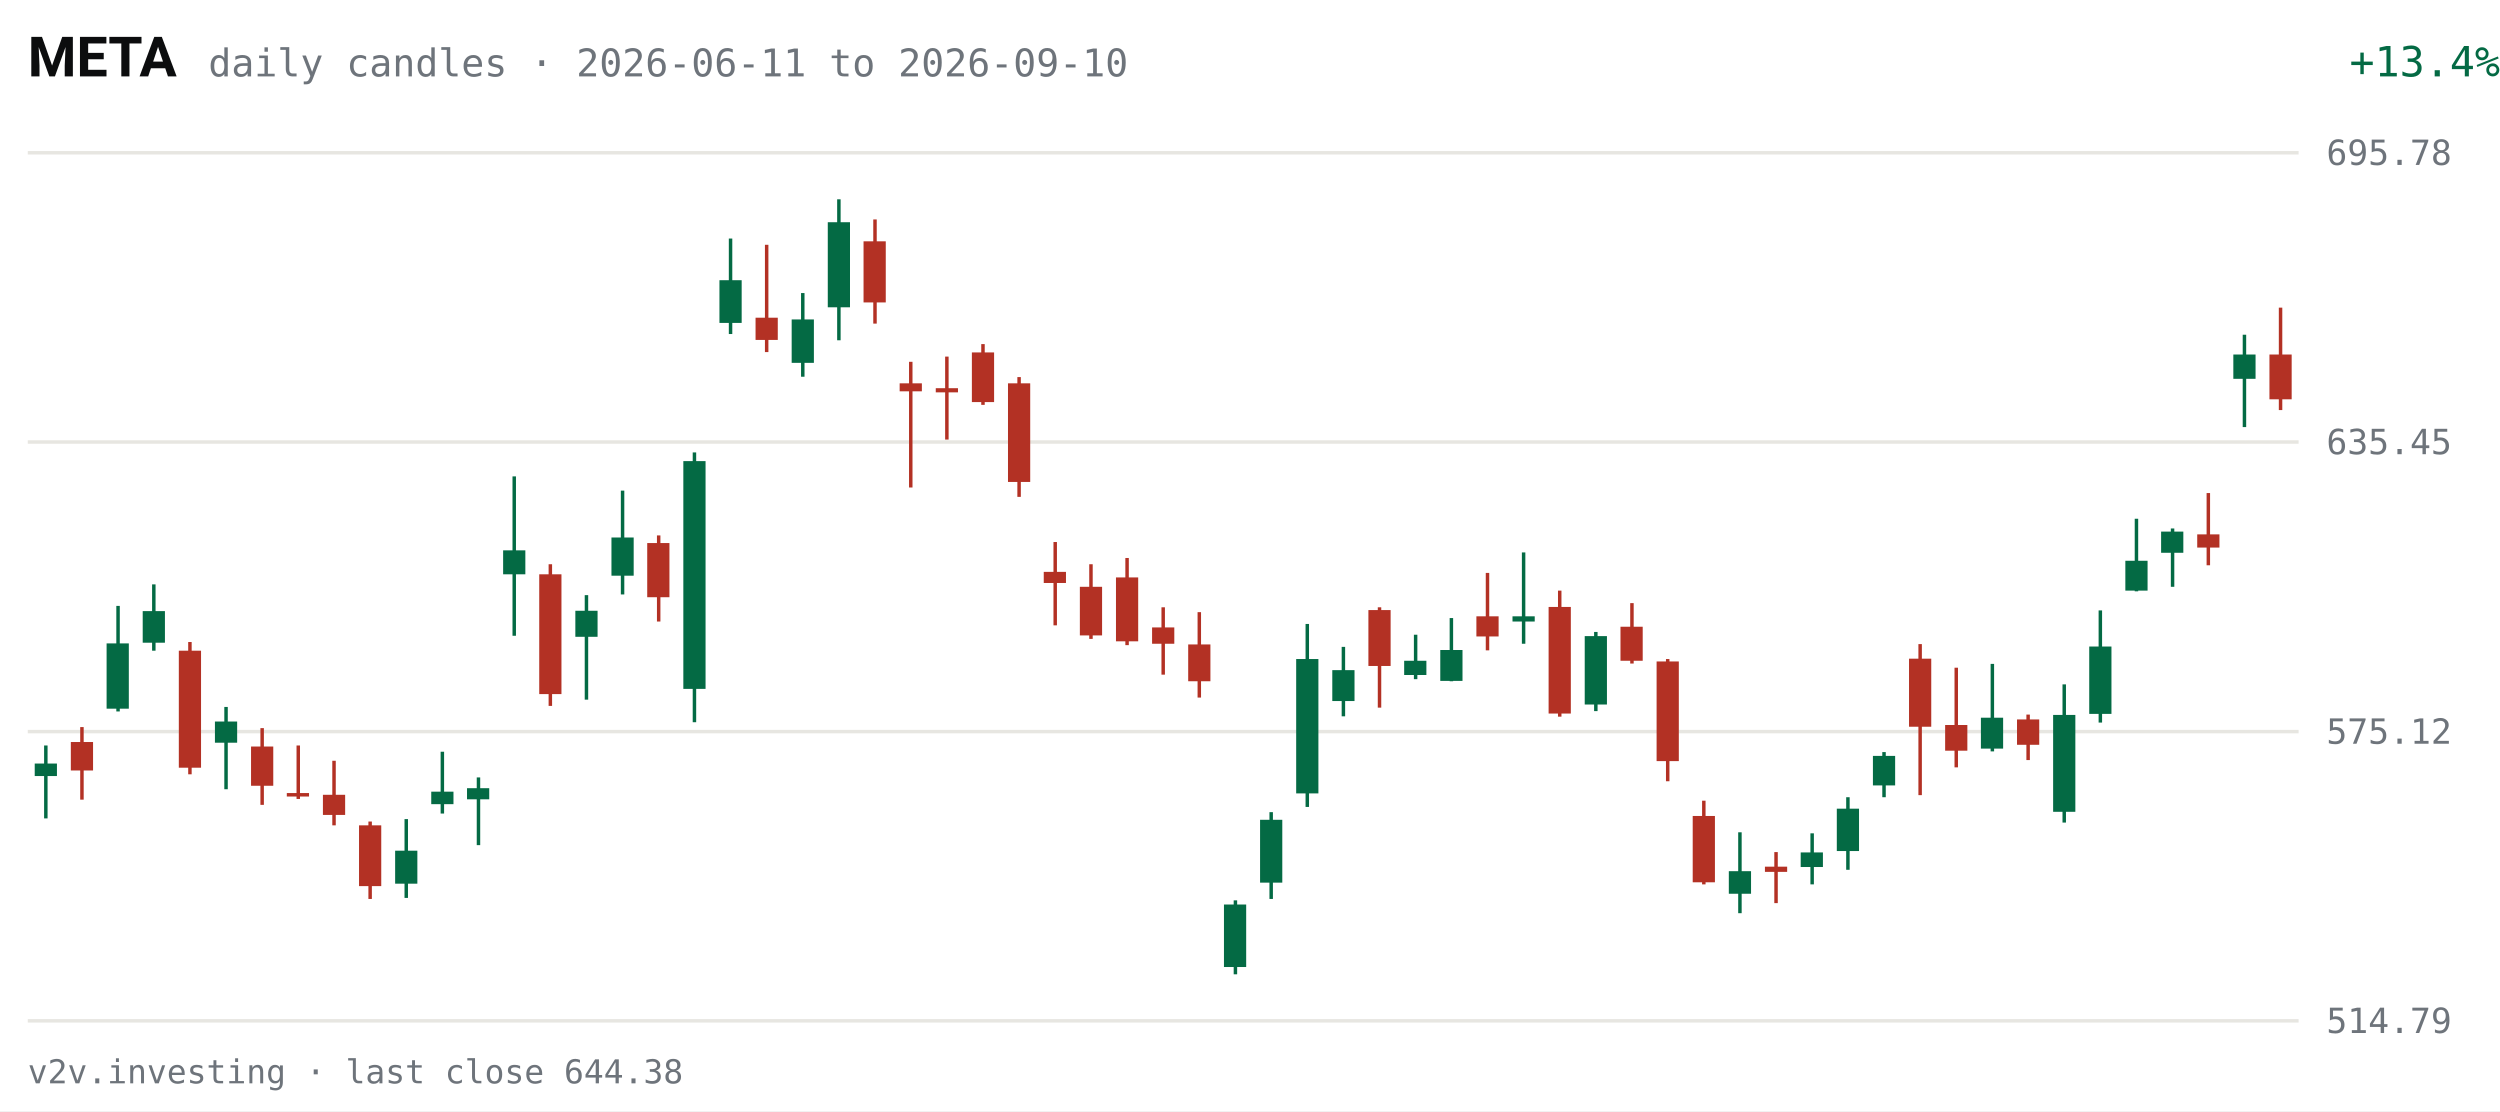
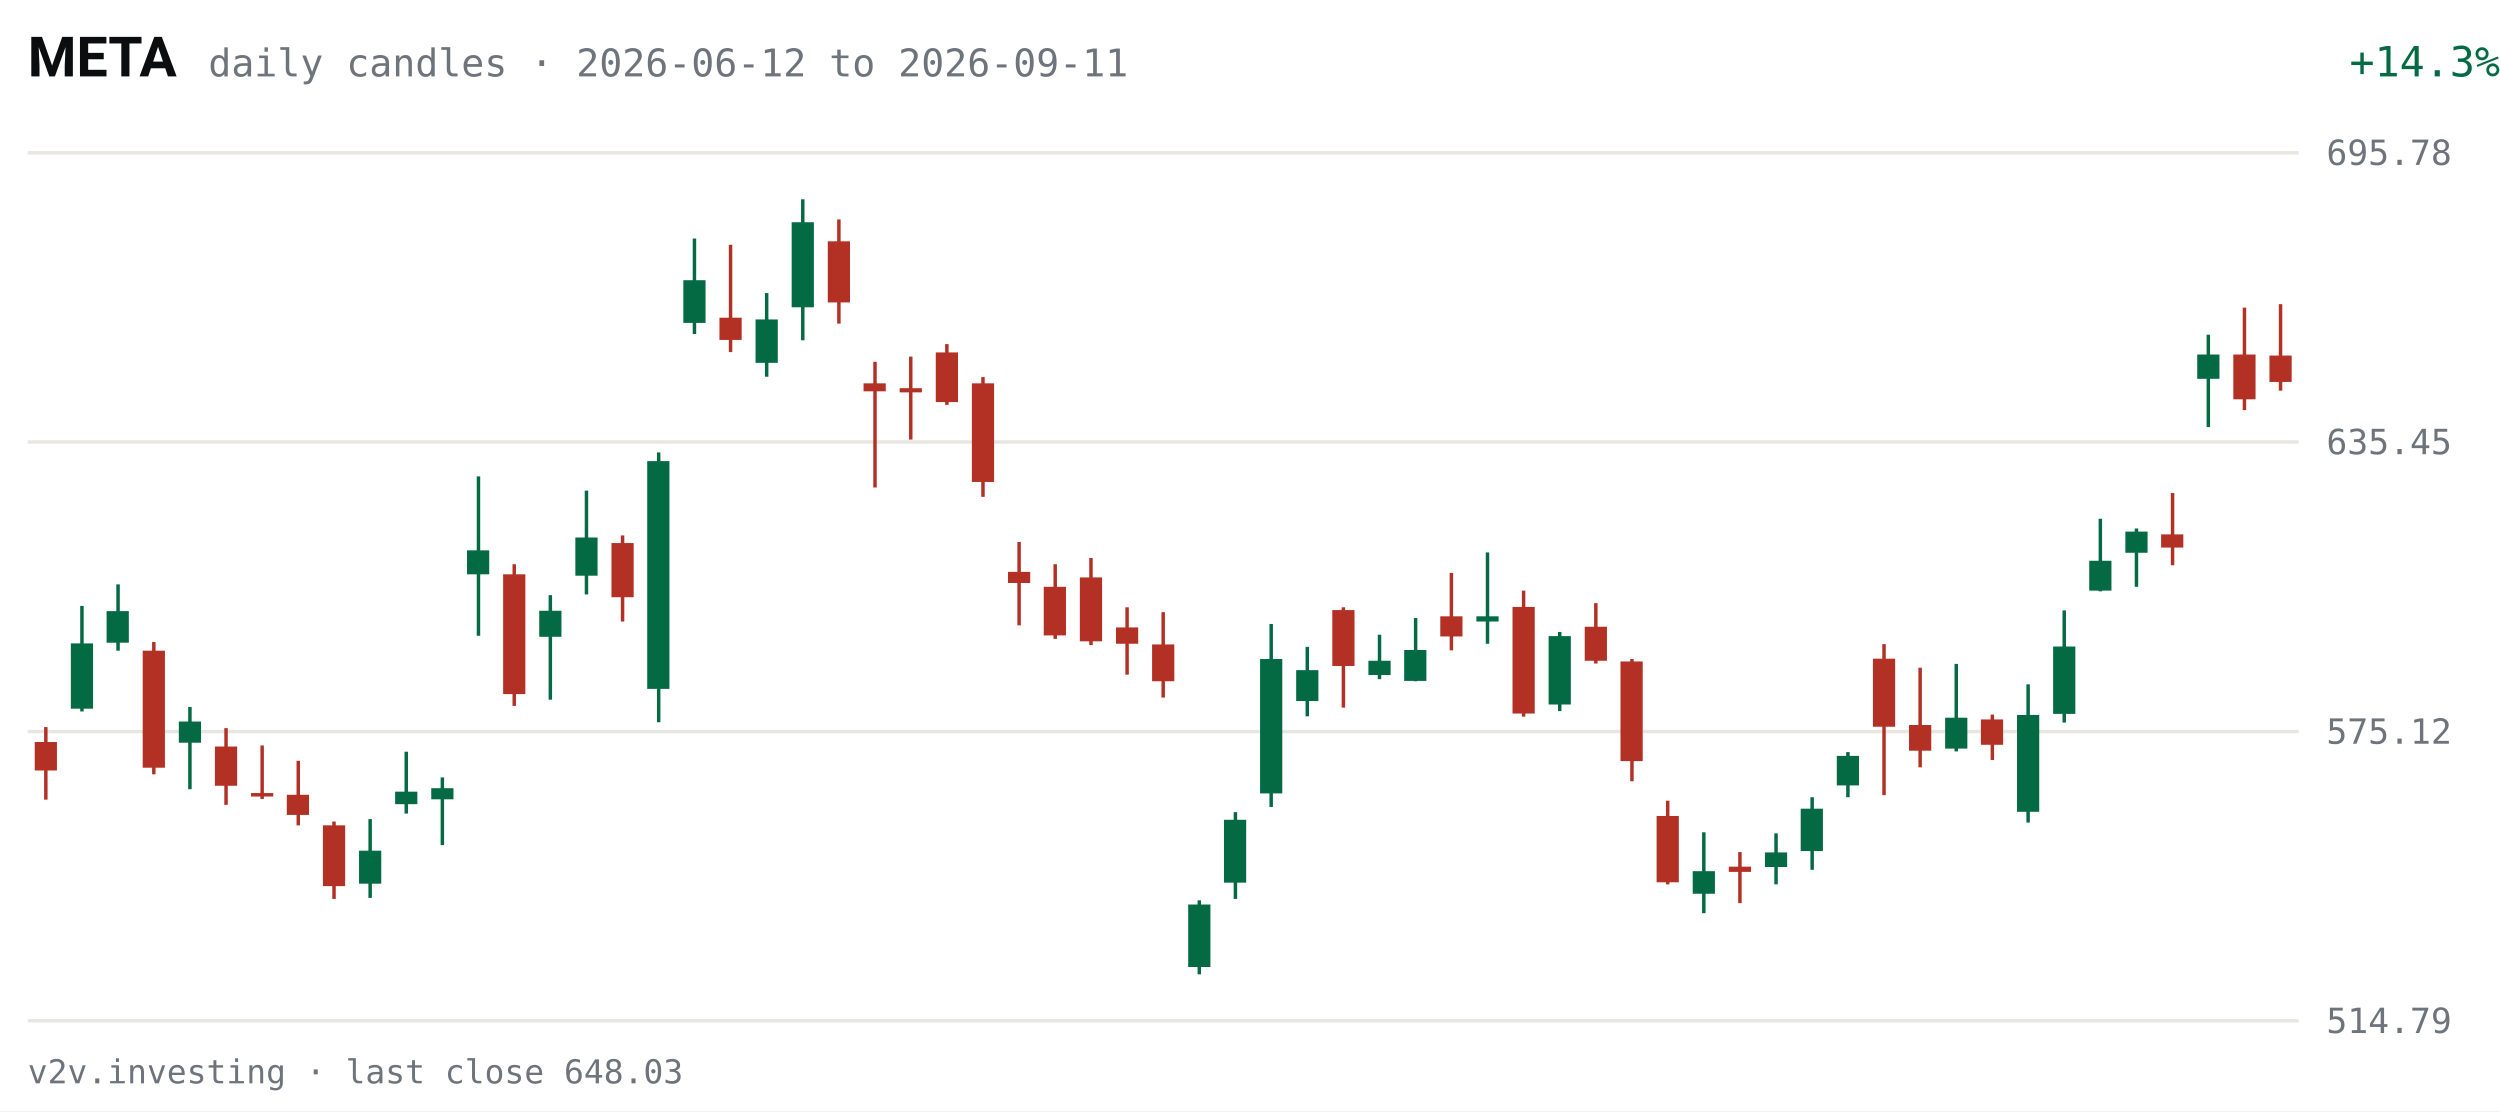
<svg xmlns="http://www.w3.org/2000/svg" viewBox="0 0 720 320" width="720" height="320" role="img" aria-label="META daily candles, last 63 sessions">
  <rect width="720" height="320" fill="#FFFFFF" />
  <text x="8" y="22" fill="#0C0D0E" font-size="16" font-weight="600" font-family="system-ui,-apple-system,Segoe UI,Roboto,sans-serif">META</text>
-   <text x="60" y="22" fill="#6E747B" font-size="11" font-family="ui-monospace,SFMono-Regular,Menlo,Consolas,monospace">daily candles · 2026-06-11 to 2026-09-10</text>
-   <text x="670" y="22" fill="#046A44" font-size="12" text-anchor="end" font-family="ui-monospace,SFMono-Regular,Menlo,Consolas,monospace" transform="translate(50,0)">+13.4%</text>
+   <text x="60" y="22" fill="#6E747B" font-size="11" font-family="ui-monospace,SFMono-Regular,Menlo,Consolas,monospace">daily candles · 2026-06-12 to 2026-09-11</text>
+   <text x="670" y="22" fill="#046A44" font-size="12" text-anchor="end" font-family="ui-monospace,SFMono-Regular,Menlo,Consolas,monospace" transform="translate(50,0)">+14.3%</text>
  <g font-family="ui-monospace,SFMono-Regular,Menlo,Consolas,monospace">
    <line x1="8" y1="294.0" x2="662" y2="294.0" stroke="#E7E6E1" stroke-width="1" />
    <text x="670" y="297.5" fill="#6E747B" font-size="10">514.79</text>
    <line x1="8" y1="210.7" x2="662" y2="210.7" stroke="#E7E6E1" stroke-width="1" />
    <text x="670" y="214.2" fill="#6E747B" font-size="10">575.12</text>
    <line x1="8" y1="127.3" x2="662" y2="127.3" stroke="#E7E6E1" stroke-width="1" />
    <text x="670" y="130.8" fill="#6E747B" font-size="10">635.45</text>
    <line x1="8" y1="44.0" x2="662" y2="44.0" stroke="#E7E6E1" stroke-width="1" />
    <text x="670" y="47.5" fill="#6E747B" font-size="10">695.78</text>
-     <line x1="13.2" y1="214.7" x2="13.2" y2="235.7" stroke="#046A44" stroke-width="1" />
-     <rect x="10.0" y="219.9" width="6.4" height="3.6" fill="#046A44" />
-     <line x1="23.6" y1="209.4" x2="23.6" y2="230.3" stroke="#B33124" stroke-width="1" />
-     <rect x="20.4" y="213.7" width="6.4" height="8.2" fill="#B33124" />
-     <line x1="34.0" y1="174.5" x2="34.0" y2="204.9" stroke="#046A44" stroke-width="1" />
-     <rect x="30.7" y="185.3" width="6.4" height="18.8" fill="#046A44" />
-     <line x1="44.3" y1="168.3" x2="44.3" y2="187.4" stroke="#046A44" stroke-width="1" />
-     <rect x="41.1" y="176.0" width="6.4" height="9.1" fill="#046A44" />
-     <line x1="54.7" y1="184.9" x2="54.7" y2="223.0" stroke="#B33124" stroke-width="1" />
-     <rect x="51.5" y="187.4" width="6.4" height="33.7" fill="#B33124" />
-     <line x1="65.1" y1="203.6" x2="65.1" y2="227.3" stroke="#046A44" stroke-width="1" />
-     <rect x="61.9" y="207.8" width="6.4" height="6.1" fill="#046A44" />
-     <line x1="75.5" y1="209.7" x2="75.5" y2="231.8" stroke="#B33124" stroke-width="1" />
-     <rect x="72.3" y="215.0" width="6.4" height="11.3" fill="#B33124" />
-     <line x1="85.9" y1="214.7" x2="85.9" y2="230.1" stroke="#B33124" stroke-width="1" />
-     <rect x="82.6" y="228.4" width="6.4" height="1.0" fill="#B33124" />
-     <line x1="96.2" y1="219.1" x2="96.2" y2="237.7" stroke="#B33124" stroke-width="1" />
-     <rect x="93.0" y="228.9" width="6.4" height="5.8" fill="#B33124" />
-     <line x1="106.6" y1="236.6" x2="106.6" y2="258.9" stroke="#B33124" stroke-width="1" />
-     <rect x="103.4" y="237.7" width="6.4" height="17.5" fill="#B33124" />
-     <line x1="117.0" y1="235.9" x2="117.0" y2="258.6" stroke="#046A44" stroke-width="1" />
-     <rect x="113.8" y="245.0" width="6.4" height="9.5" fill="#046A44" />
-     <line x1="127.4" y1="216.5" x2="127.4" y2="234.3" stroke="#046A44" stroke-width="1" />
-     <rect x="124.2" y="228.0" width="6.4" height="3.6" fill="#046A44" />
-     <line x1="137.8" y1="223.9" x2="137.8" y2="243.4" stroke="#046A44" stroke-width="1" />
-     <rect x="134.5" y="227.0" width="6.4" height="3.2" fill="#046A44" />
-     <line x1="148.1" y1="137.2" x2="148.1" y2="183.1" stroke="#046A44" stroke-width="1" />
-     <rect x="144.9" y="158.5" width="6.4" height="6.9" fill="#046A44" />
-     <line x1="158.5" y1="162.5" x2="158.5" y2="203.3" stroke="#B33124" stroke-width="1" />
-     <rect x="155.3" y="165.4" width="6.4" height="34.5" fill="#B33124" />
-     <line x1="168.9" y1="171.4" x2="168.9" y2="201.5" stroke="#046A44" stroke-width="1" />
-     <rect x="165.7" y="175.9" width="6.4" height="7.5" fill="#046A44" />
-     <line x1="179.3" y1="141.3" x2="179.3" y2="171.2" stroke="#046A44" stroke-width="1" />
-     <rect x="176.1" y="154.8" width="6.4" height="11.0" fill="#046A44" />
-     <line x1="189.7" y1="154.2" x2="189.7" y2="179.0" stroke="#B33124" stroke-width="1" />
-     <rect x="186.4" y="156.4" width="6.4" height="15.6" fill="#B33124" />
-     <line x1="200.0" y1="130.3" x2="200.0" y2="208.0" stroke="#046A44" stroke-width="1" />
-     <rect x="196.8" y="132.8" width="6.4" height="65.6" fill="#046A44" />
-     <line x1="210.4" y1="68.7" x2="210.4" y2="96.2" stroke="#046A44" stroke-width="1" />
-     <rect x="207.2" y="80.7" width="6.4" height="12.3" fill="#046A44" />
-     <line x1="220.8" y1="70.5" x2="220.8" y2="101.4" stroke="#B33124" stroke-width="1" />
-     <rect x="217.6" y="91.5" width="6.4" height="6.4" fill="#B33124" />
-     <line x1="231.2" y1="84.4" x2="231.2" y2="108.5" stroke="#046A44" stroke-width="1" />
-     <rect x="228.0" y="92.0" width="6.4" height="12.5" fill="#046A44" />
-     <line x1="241.6" y1="57.4" x2="241.6" y2="98.0" stroke="#046A44" stroke-width="1" />
-     <rect x="238.4" y="64.0" width="6.4" height="24.5" fill="#046A44" />
-     <line x1="252.0" y1="63.2" x2="252.0" y2="93.2" stroke="#B33124" stroke-width="1" />
-     <rect x="248.7" y="69.5" width="6.4" height="17.6" fill="#B33124" />
-     <line x1="262.3" y1="104.2" x2="262.3" y2="140.4" stroke="#B33124" stroke-width="1" />
-     <rect x="259.1" y="110.4" width="6.4" height="2.3" fill="#B33124" />
-     <line x1="272.7" y1="102.7" x2="272.7" y2="126.6" stroke="#B33124" stroke-width="1" />
-     <rect x="269.5" y="111.8" width="6.4" height="1.2" fill="#B33124" />
-     <line x1="283.1" y1="99.1" x2="283.1" y2="116.6" stroke="#B33124" stroke-width="1" />
-     <rect x="279.9" y="101.5" width="6.4" height="14.3" fill="#B33124" />
-     <line x1="293.5" y1="108.6" x2="293.5" y2="143.1" stroke="#B33124" stroke-width="1" />
-     <rect x="290.3" y="110.4" width="6.4" height="28.4" fill="#B33124" />
-     <line x1="303.9" y1="156.1" x2="303.9" y2="180.1" stroke="#B33124" stroke-width="1" />
-     <rect x="300.6" y="164.7" width="6.4" height="3.2" fill="#B33124" />
-     <line x1="314.2" y1="162.5" x2="314.2" y2="184.0" stroke="#B33124" stroke-width="1" />
-     <rect x="311.0" y="169.0" width="6.4" height="14.0" fill="#B33124" />
-     <line x1="324.6" y1="160.7" x2="324.6" y2="185.8" stroke="#B33124" stroke-width="1" />
-     <rect x="321.4" y="166.3" width="6.4" height="18.4" fill="#B33124" />
-     <line x1="335.0" y1="174.9" x2="335.0" y2="194.3" stroke="#B33124" stroke-width="1" />
-     <rect x="331.8" y="180.7" width="6.4" height="4.7" fill="#B33124" />
-     <line x1="345.4" y1="176.3" x2="345.4" y2="200.9" stroke="#B33124" stroke-width="1" />
-     <rect x="342.2" y="185.6" width="6.4" height="10.6" fill="#B33124" />
-     <line x1="355.8" y1="259.3" x2="355.8" y2="280.6" stroke="#046A44" stroke-width="1" />
-     <rect x="352.5" y="260.5" width="6.4" height="18.0" fill="#046A44" />
-     <line x1="366.1" y1="233.9" x2="366.1" y2="258.9" stroke="#046A44" stroke-width="1" />
-     <rect x="362.9" y="236.1" width="6.4" height="18.1" fill="#046A44" />
-     <line x1="376.5" y1="179.7" x2="376.5" y2="232.4" stroke="#046A44" stroke-width="1" />
-     <rect x="373.3" y="189.8" width="6.4" height="38.7" fill="#046A44" />
-     <line x1="386.9" y1="186.3" x2="386.9" y2="206.3" stroke="#046A44" stroke-width="1" />
-     <rect x="383.7" y="193.0" width="6.4" height="8.9" fill="#046A44" />
-     <line x1="397.3" y1="174.9" x2="397.3" y2="203.8" stroke="#B33124" stroke-width="1" />
-     <rect x="394.1" y="175.7" width="6.4" height="16.1" fill="#B33124" />
-     <line x1="407.7" y1="182.8" x2="407.7" y2="195.6" stroke="#046A44" stroke-width="1" />
-     <rect x="404.4" y="190.3" width="6.4" height="4.1" fill="#046A44" />
-     <line x1="418.0" y1="178.0" x2="418.0" y2="196.2" stroke="#046A44" stroke-width="1" />
-     <rect x="414.8" y="187.2" width="6.4" height="8.9" fill="#046A44" />
-     <line x1="428.4" y1="165.0" x2="428.4" y2="187.3" stroke="#B33124" stroke-width="1" />
-     <rect x="425.2" y="177.5" width="6.4" height="5.8" fill="#B33124" />
-     <line x1="438.8" y1="159.1" x2="438.8" y2="185.4" stroke="#046A44" stroke-width="1" />
-     <rect x="435.6" y="177.5" width="6.4" height="1.5" fill="#046A44" />
-     <line x1="449.2" y1="170.1" x2="449.2" y2="206.4" stroke="#B33124" stroke-width="1" />
-     <rect x="446.0" y="174.8" width="6.4" height="30.7" fill="#B33124" />
-     <line x1="459.6" y1="182.0" x2="459.6" y2="204.8" stroke="#046A44" stroke-width="1" />
-     <rect x="456.4" y="183.2" width="6.4" height="19.7" fill="#046A44" />
-     <line x1="470.0" y1="173.7" x2="470.0" y2="191.1" stroke="#B33124" stroke-width="1" />
-     <rect x="466.7" y="180.5" width="6.4" height="9.8" fill="#B33124" />
-     <line x1="480.3" y1="189.8" x2="480.3" y2="225.0" stroke="#B33124" stroke-width="1" />
-     <rect x="477.1" y="190.5" width="6.4" height="28.7" fill="#B33124" />
-     <line x1="490.7" y1="230.6" x2="490.7" y2="254.7" stroke="#B33124" stroke-width="1" />
-     <rect x="487.5" y="235.0" width="6.4" height="19.1" fill="#B33124" />
-     <line x1="501.1" y1="239.7" x2="501.1" y2="263.0" stroke="#046A44" stroke-width="1" />
-     <rect x="497.9" y="250.9" width="6.4" height="6.5" fill="#046A44" />
-     <line x1="511.5" y1="245.4" x2="511.5" y2="260.1" stroke="#B33124" stroke-width="1" />
-     <rect x="508.3" y="249.6" width="6.4" height="1.5" fill="#B33124" />
-     <line x1="521.9" y1="240.0" x2="521.9" y2="254.7" stroke="#046A44" stroke-width="1" />
-     <rect x="518.6" y="245.5" width="6.4" height="4.2" fill="#046A44" />
-     <line x1="532.2" y1="229.6" x2="532.2" y2="250.5" stroke="#046A44" stroke-width="1" />
-     <rect x="529.0" y="232.9" width="6.4" height="12.2" fill="#046A44" />
-     <line x1="542.6" y1="216.6" x2="542.6" y2="229.6" stroke="#046A44" stroke-width="1" />
-     <rect x="539.4" y="217.7" width="6.4" height="8.5" fill="#046A44" />
-     <line x1="553.0" y1="185.5" x2="553.0" y2="229.0" stroke="#B33124" stroke-width="1" />
-     <rect x="549.8" y="189.7" width="6.4" height="19.6" fill="#B33124" />
-     <line x1="563.4" y1="192.3" x2="563.4" y2="221.0" stroke="#B33124" stroke-width="1" />
-     <rect x="560.2" y="208.8" width="6.4" height="7.4" fill="#B33124" />
-     <line x1="573.8" y1="191.2" x2="573.8" y2="216.4" stroke="#046A44" stroke-width="1" />
-     <rect x="570.5" y="206.7" width="6.4" height="8.9" fill="#046A44" />
-     <line x1="584.1" y1="205.8" x2="584.1" y2="218.9" stroke="#B33124" stroke-width="1" />
-     <rect x="580.9" y="207.2" width="6.4" height="7.3" fill="#B33124" />
-     <line x1="594.5" y1="197.1" x2="594.5" y2="236.9" stroke="#046A44" stroke-width="1" />
-     <rect x="591.3" y="205.9" width="6.4" height="27.9" fill="#046A44" />
-     <line x1="604.9" y1="175.8" x2="604.9" y2="208.1" stroke="#046A44" stroke-width="1" />
-     <rect x="601.7" y="186.2" width="6.4" height="19.4" fill="#046A44" />
-     <line x1="615.3" y1="149.4" x2="615.3" y2="170.3" stroke="#046A44" stroke-width="1" />
-     <rect x="612.1" y="161.5" width="6.4" height="8.6" fill="#046A44" />
-     <line x1="625.7" y1="152.2" x2="625.7" y2="169.0" stroke="#046A44" stroke-width="1" />
-     <rect x="622.4" y="153.1" width="6.4" height="6.1" fill="#046A44" />
-     <line x1="636.0" y1="142.0" x2="636.0" y2="162.8" stroke="#B33124" stroke-width="1" />
-     <rect x="632.8" y="153.9" width="6.4" height="3.8" fill="#B33124" />
-     <line x1="646.4" y1="96.4" x2="646.4" y2="123.0" stroke="#046A44" stroke-width="1" />
-     <rect x="643.2" y="102.1" width="6.4" height="7.0" fill="#046A44" />
-     <line x1="656.8" y1="88.6" x2="656.8" y2="118.1" stroke="#B33124" stroke-width="1" />
-     <rect x="653.6" y="102.1" width="6.4" height="12.9" fill="#B33124" />
+     <line x1="13.2" y1="209.4" x2="13.2" y2="230.3" stroke="#B33124" stroke-width="1" />
+     <rect x="10.0" y="213.7" width="6.4" height="8.2" fill="#B33124" />
+     <line x1="23.6" y1="174.5" x2="23.6" y2="204.9" stroke="#046A44" stroke-width="1" />
+     <rect x="20.4" y="185.3" width="6.4" height="18.8" fill="#046A44" />
+     <line x1="34.0" y1="168.3" x2="34.0" y2="187.4" stroke="#046A44" stroke-width="1" />
+     <rect x="30.7" y="176.0" width="6.4" height="9.1" fill="#046A44" />
+     <line x1="44.3" y1="184.9" x2="44.3" y2="223.0" stroke="#B33124" stroke-width="1" />
+     <rect x="41.1" y="187.4" width="6.4" height="33.7" fill="#B33124" />
+     <line x1="54.7" y1="203.6" x2="54.7" y2="227.3" stroke="#046A44" stroke-width="1" />
+     <rect x="51.5" y="207.8" width="6.4" height="6.1" fill="#046A44" />
+     <line x1="65.1" y1="209.7" x2="65.1" y2="231.8" stroke="#B33124" stroke-width="1" />
+     <rect x="61.9" y="215.0" width="6.4" height="11.3" fill="#B33124" />
+     <line x1="75.5" y1="214.7" x2="75.5" y2="230.1" stroke="#B33124" stroke-width="1" />
+     <rect x="72.3" y="228.4" width="6.4" height="1.0" fill="#B33124" />
+     <line x1="85.9" y1="219.1" x2="85.9" y2="237.7" stroke="#B33124" stroke-width="1" />
+     <rect x="82.6" y="228.9" width="6.4" height="5.8" fill="#B33124" />
+     <line x1="96.2" y1="236.6" x2="96.2" y2="258.9" stroke="#B33124" stroke-width="1" />
+     <rect x="93.0" y="237.7" width="6.4" height="17.5" fill="#B33124" />
+     <line x1="106.6" y1="235.9" x2="106.6" y2="258.6" stroke="#046A44" stroke-width="1" />
+     <rect x="103.4" y="245.0" width="6.4" height="9.5" fill="#046A44" />
+     <line x1="117.0" y1="216.5" x2="117.0" y2="234.3" stroke="#046A44" stroke-width="1" />
+     <rect x="113.8" y="228.0" width="6.4" height="3.6" fill="#046A44" />
+     <line x1="127.4" y1="223.9" x2="127.4" y2="243.4" stroke="#046A44" stroke-width="1" />
+     <rect x="124.2" y="227.0" width="6.4" height="3.2" fill="#046A44" />
+     <line x1="137.8" y1="137.2" x2="137.8" y2="183.1" stroke="#046A44" stroke-width="1" />
+     <rect x="134.5" y="158.5" width="6.4" height="6.9" fill="#046A44" />
+     <line x1="148.1" y1="162.5" x2="148.1" y2="203.3" stroke="#B33124" stroke-width="1" />
+     <rect x="144.9" y="165.4" width="6.4" height="34.5" fill="#B33124" />
+     <line x1="158.5" y1="171.4" x2="158.5" y2="201.5" stroke="#046A44" stroke-width="1" />
+     <rect x="155.3" y="175.9" width="6.4" height="7.5" fill="#046A44" />
+     <line x1="168.9" y1="141.3" x2="168.9" y2="171.2" stroke="#046A44" stroke-width="1" />
+     <rect x="165.7" y="154.8" width="6.4" height="11.0" fill="#046A44" />
+     <line x1="179.3" y1="154.2" x2="179.3" y2="179.0" stroke="#B33124" stroke-width="1" />
+     <rect x="176.1" y="156.4" width="6.4" height="15.6" fill="#B33124" />
+     <line x1="189.7" y1="130.3" x2="189.7" y2="208.0" stroke="#046A44" stroke-width="1" />
+     <rect x="186.4" y="132.8" width="6.4" height="65.6" fill="#046A44" />
+     <line x1="200.0" y1="68.7" x2="200.0" y2="96.2" stroke="#046A44" stroke-width="1" />
+     <rect x="196.8" y="80.7" width="6.4" height="12.3" fill="#046A44" />
+     <line x1="210.4" y1="70.5" x2="210.4" y2="101.4" stroke="#B33124" stroke-width="1" />
+     <rect x="207.2" y="91.5" width="6.4" height="6.4" fill="#B33124" />
+     <line x1="220.8" y1="84.4" x2="220.8" y2="108.5" stroke="#046A44" stroke-width="1" />
+     <rect x="217.6" y="92.0" width="6.4" height="12.5" fill="#046A44" />
+     <line x1="231.2" y1="57.4" x2="231.2" y2="98.0" stroke="#046A44" stroke-width="1" />
+     <rect x="228.0" y="64.0" width="6.4" height="24.5" fill="#046A44" />
+     <line x1="241.6" y1="63.2" x2="241.6" y2="93.2" stroke="#B33124" stroke-width="1" />
+     <rect x="238.4" y="69.5" width="6.4" height="17.6" fill="#B33124" />
+     <line x1="252.0" y1="104.2" x2="252.0" y2="140.4" stroke="#B33124" stroke-width="1" />
+     <rect x="248.7" y="110.4" width="6.4" height="2.3" fill="#B33124" />
+     <line x1="262.3" y1="102.7" x2="262.3" y2="126.6" stroke="#B33124" stroke-width="1" />
+     <rect x="259.1" y="111.8" width="6.4" height="1.2" fill="#B33124" />
+     <line x1="272.7" y1="99.1" x2="272.7" y2="116.6" stroke="#B33124" stroke-width="1" />
+     <rect x="269.5" y="101.5" width="6.4" height="14.3" fill="#B33124" />
+     <line x1="283.1" y1="108.6" x2="283.1" y2="143.1" stroke="#B33124" stroke-width="1" />
+     <rect x="279.9" y="110.4" width="6.4" height="28.4" fill="#B33124" />
+     <line x1="293.5" y1="156.1" x2="293.5" y2="180.1" stroke="#B33124" stroke-width="1" />
+     <rect x="290.3" y="164.7" width="6.4" height="3.2" fill="#B33124" />
+     <line x1="303.9" y1="162.5" x2="303.9" y2="184.0" stroke="#B33124" stroke-width="1" />
+     <rect x="300.6" y="169.0" width="6.4" height="14.0" fill="#B33124" />
+     <line x1="314.2" y1="160.7" x2="314.2" y2="185.8" stroke="#B33124" stroke-width="1" />
+     <rect x="311.0" y="166.3" width="6.4" height="18.4" fill="#B33124" />
+     <line x1="324.6" y1="174.9" x2="324.6" y2="194.3" stroke="#B33124" stroke-width="1" />
+     <rect x="321.4" y="180.7" width="6.4" height="4.7" fill="#B33124" />
+     <line x1="335.0" y1="176.3" x2="335.0" y2="200.9" stroke="#B33124" stroke-width="1" />
+     <rect x="331.8" y="185.6" width="6.4" height="10.6" fill="#B33124" />
+     <line x1="345.4" y1="259.3" x2="345.4" y2="280.6" stroke="#046A44" stroke-width="1" />
+     <rect x="342.2" y="260.5" width="6.4" height="18.0" fill="#046A44" />
+     <line x1="355.8" y1="233.9" x2="355.8" y2="258.9" stroke="#046A44" stroke-width="1" />
+     <rect x="352.5" y="236.1" width="6.4" height="18.1" fill="#046A44" />
+     <line x1="366.1" y1="179.7" x2="366.1" y2="232.4" stroke="#046A44" stroke-width="1" />
+     <rect x="362.9" y="189.8" width="6.4" height="38.7" fill="#046A44" />
+     <line x1="376.5" y1="186.3" x2="376.5" y2="206.3" stroke="#046A44" stroke-width="1" />
+     <rect x="373.3" y="193.0" width="6.4" height="8.9" fill="#046A44" />
+     <line x1="386.9" y1="174.9" x2="386.9" y2="203.8" stroke="#B33124" stroke-width="1" />
+     <rect x="383.7" y="175.7" width="6.4" height="16.1" fill="#B33124" />
+     <line x1="397.3" y1="182.8" x2="397.3" y2="195.6" stroke="#046A44" stroke-width="1" />
+     <rect x="394.1" y="190.3" width="6.4" height="4.1" fill="#046A44" />
+     <line x1="407.7" y1="178.0" x2="407.7" y2="196.2" stroke="#046A44" stroke-width="1" />
+     <rect x="404.4" y="187.2" width="6.4" height="8.9" fill="#046A44" />
+     <line x1="418.0" y1="165.0" x2="418.0" y2="187.3" stroke="#B33124" stroke-width="1" />
+     <rect x="414.8" y="177.5" width="6.4" height="5.8" fill="#B33124" />
+     <line x1="428.4" y1="159.1" x2="428.4" y2="185.4" stroke="#046A44" stroke-width="1" />
+     <rect x="425.2" y="177.5" width="6.4" height="1.5" fill="#046A44" />
+     <line x1="438.8" y1="170.1" x2="438.8" y2="206.4" stroke="#B33124" stroke-width="1" />
+     <rect x="435.6" y="174.8" width="6.4" height="30.7" fill="#B33124" />
+     <line x1="449.2" y1="182.0" x2="449.2" y2="204.8" stroke="#046A44" stroke-width="1" />
+     <rect x="446.0" y="183.2" width="6.4" height="19.7" fill="#046A44" />
+     <line x1="459.6" y1="173.7" x2="459.6" y2="191.1" stroke="#B33124" stroke-width="1" />
+     <rect x="456.4" y="180.5" width="6.4" height="9.8" fill="#B33124" />
+     <line x1="470.0" y1="189.8" x2="470.0" y2="225.0" stroke="#B33124" stroke-width="1" />
+     <rect x="466.7" y="190.5" width="6.4" height="28.7" fill="#B33124" />
+     <line x1="480.3" y1="230.6" x2="480.3" y2="254.7" stroke="#B33124" stroke-width="1" />
+     <rect x="477.1" y="235.0" width="6.4" height="19.1" fill="#B33124" />
+     <line x1="490.7" y1="239.7" x2="490.7" y2="263.0" stroke="#046A44" stroke-width="1" />
+     <rect x="487.5" y="250.9" width="6.4" height="6.5" fill="#046A44" />
+     <line x1="501.1" y1="245.4" x2="501.1" y2="260.1" stroke="#B33124" stroke-width="1" />
+     <rect x="497.9" y="249.6" width="6.4" height="1.5" fill="#B33124" />
+     <line x1="511.5" y1="240.0" x2="511.5" y2="254.7" stroke="#046A44" stroke-width="1" />
+     <rect x="508.3" y="245.5" width="6.4" height="4.2" fill="#046A44" />
+     <line x1="521.9" y1="229.6" x2="521.9" y2="250.5" stroke="#046A44" stroke-width="1" />
+     <rect x="518.6" y="232.9" width="6.4" height="12.2" fill="#046A44" />
+     <line x1="532.2" y1="216.6" x2="532.2" y2="229.6" stroke="#046A44" stroke-width="1" />
+     <rect x="529.0" y="217.7" width="6.4" height="8.5" fill="#046A44" />
+     <line x1="542.6" y1="185.5" x2="542.6" y2="229.0" stroke="#B33124" stroke-width="1" />
+     <rect x="539.4" y="189.7" width="6.4" height="19.6" fill="#B33124" />
+     <line x1="553.0" y1="192.3" x2="553.0" y2="221.0" stroke="#B33124" stroke-width="1" />
+     <rect x="549.8" y="208.8" width="6.4" height="7.4" fill="#B33124" />
+     <line x1="563.4" y1="191.2" x2="563.4" y2="216.4" stroke="#046A44" stroke-width="1" />
+     <rect x="560.2" y="206.7" width="6.4" height="8.9" fill="#046A44" />
+     <line x1="573.8" y1="205.8" x2="573.8" y2="218.9" stroke="#B33124" stroke-width="1" />
+     <rect x="570.5" y="207.2" width="6.4" height="7.3" fill="#B33124" />
+     <line x1="584.1" y1="197.1" x2="584.1" y2="236.9" stroke="#046A44" stroke-width="1" />
+     <rect x="580.9" y="205.9" width="6.4" height="27.9" fill="#046A44" />
+     <line x1="594.5" y1="175.8" x2="594.5" y2="208.1" stroke="#046A44" stroke-width="1" />
+     <rect x="591.3" y="186.2" width="6.4" height="19.4" fill="#046A44" />
+     <line x1="604.9" y1="149.4" x2="604.9" y2="170.3" stroke="#046A44" stroke-width="1" />
+     <rect x="601.7" y="161.5" width="6.4" height="8.6" fill="#046A44" />
+     <line x1="615.3" y1="152.2" x2="615.3" y2="169.0" stroke="#046A44" stroke-width="1" />
+     <rect x="612.1" y="153.1" width="6.4" height="6.1" fill="#046A44" />
+     <line x1="625.7" y1="142.0" x2="625.7" y2="162.8" stroke="#B33124" stroke-width="1" />
+     <rect x="622.4" y="153.9" width="6.4" height="3.8" fill="#B33124" />
+     <line x1="636.0" y1="96.4" x2="636.0" y2="123.0" stroke="#046A44" stroke-width="1" />
+     <rect x="632.8" y="102.1" width="6.4" height="7.0" fill="#046A44" />
+     <line x1="646.4" y1="88.6" x2="646.4" y2="118.1" stroke="#B33124" stroke-width="1" />
+     <rect x="643.2" y="102.1" width="6.4" height="12.9" fill="#B33124" />
+     <line x1="656.8" y1="87.6" x2="656.8" y2="112.5" stroke="#B33124" stroke-width="1" />
+     <rect x="653.6" y="102.4" width="6.4" height="7.6" fill="#B33124" />
  </g>
-   <text x="8" y="312" fill="#6E747B" font-size="9.5" font-family="ui-monospace,SFMono-Regular,Menlo,Consolas,monospace">v2v.investing · last close 644.38</text>
+   <text x="8" y="312" fill="#6E747B" font-size="9.5" font-family="ui-monospace,SFMono-Regular,Menlo,Consolas,monospace">v2v.investing · last close 648.03</text>
</svg>
